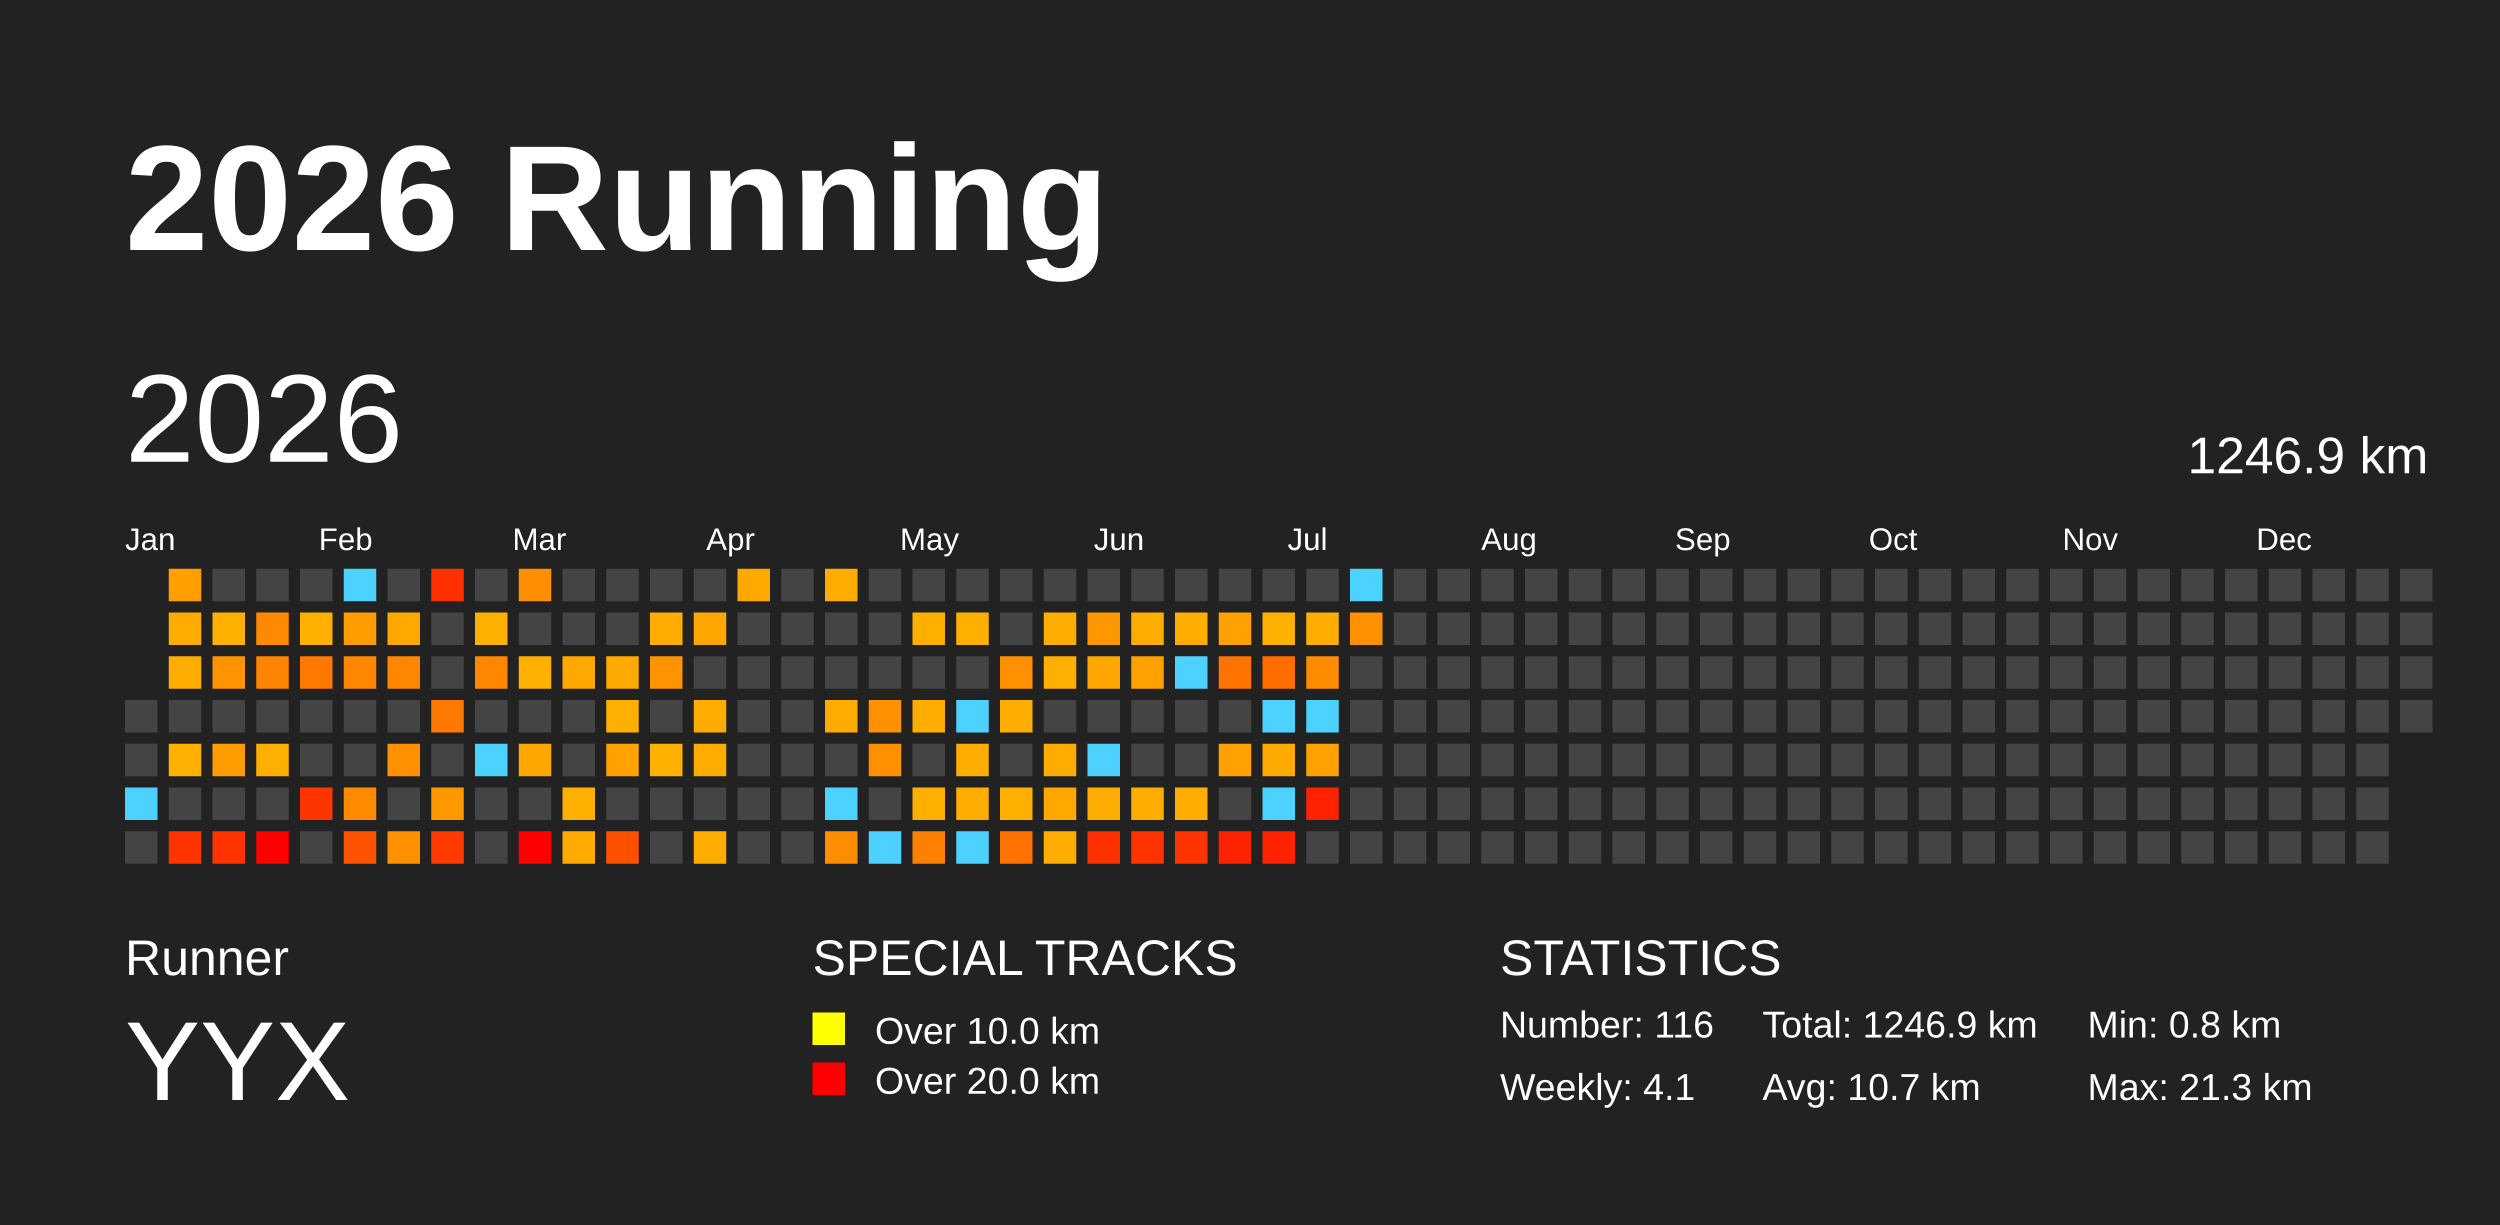
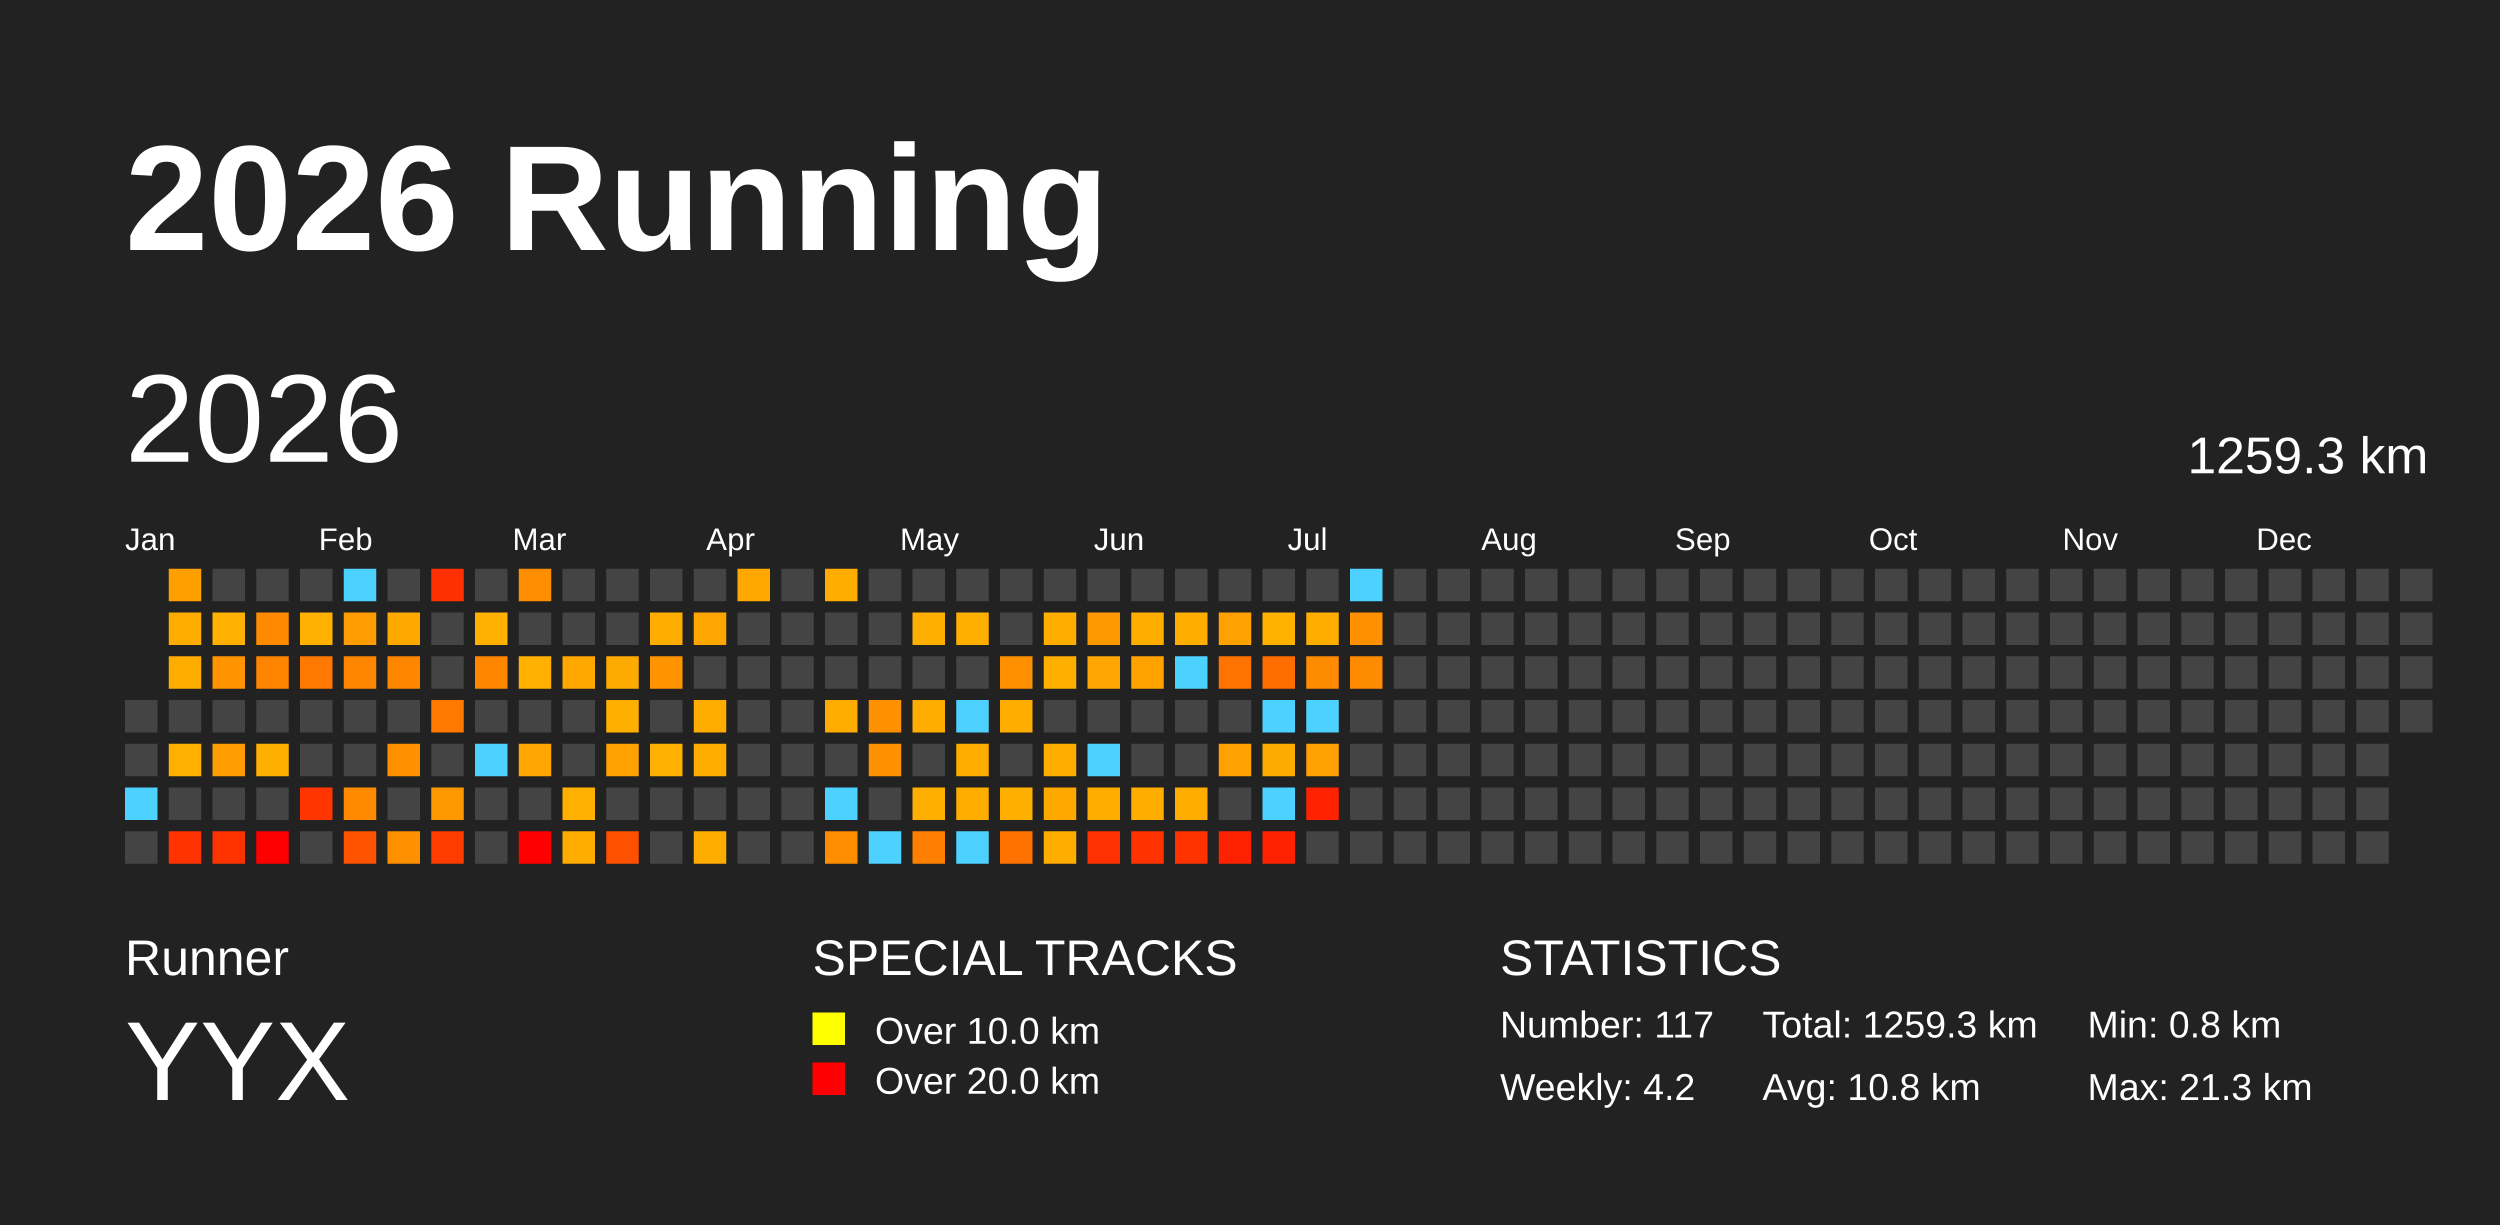
<svg xmlns="http://www.w3.org/2000/svg" baseProfile="full" height="98mm" version="1.1" viewBox="0,0,200,98" width="200mm">
  <defs />
  <rect fill="#222222" height="98" width="200" x="0" y="0" />
  <text fill="#FFFFFF" style="font-size:12px; font-family:Arial; font-weight:bold;" x="10" y="20">2026 Running</text>
  <text fill="#FFFFFF" style="font-size:4px; font-family:Arial" x="10" y="78">Runner</text>
  <text fill="#FFFFFF" style="font-size:9px; font-family:Arial" x="10" y="88">YYX</text>
  <text fill="#FFFFFF" style="font-size:4px; font-family:Arial" x="65" y="78">SPECIAL TRACKS</text>
  <rect fill="yellow" height="2.6" width="2.6" x="65" y="81" />
  <text fill="#FFFFFF" style="font-size:3px; font-family:Arial" x="70" y="83.5">Over 10.0 km</text>
  <rect fill="red" height="2.6" width="2.6" x="65" y="85" />
  <text fill="#FFFFFF" style="font-size:3px; font-family:Arial" x="70" y="87.5">Over 20.0 km</text>
  <text fill="#FFFFFF" style="font-size:4px; font-family:Arial" x="120" y="78">STATISTICS</text>
-   <text fill="#FFFFFF" style="font-size:3px; font-family:Arial" x="120" y="83">Number: 116</text>
-   <text fill="#FFFFFF" style="font-size:3px; font-family:Arial" x="120" y="88">Weekly: 4.1</text>
-   <text fill="#FFFFFF" style="font-size:3px; font-family:Arial" x="141" y="83">Total: 1246.9 km</text>
-   <text fill="#FFFFFF" style="font-size:3px; font-family:Arial" x="141" y="88">Avg: 10.7 km</text>
+   <text fill="#FFFFFF" style="font-size:3px; font-family:Arial" x="120" y="83">Number: 117</text>
+   <text fill="#FFFFFF" style="font-size:3px; font-family:Arial" x="120" y="88">Weekly: 4.2</text>
+   <text fill="#FFFFFF" style="font-size:3px; font-family:Arial" x="141" y="83">Total: 1259.3 km</text>
+   <text fill="#FFFFFF" style="font-size:3px; font-family:Arial" x="141" y="88">Avg: 10.8 km</text>
  <text fill="#FFFFFF" style="font-size:3px; font-family:Arial" x="167" y="83">Min: 0.8 km</text>
  <text fill="#FFFFFF" style="font-size:3px; font-family:Arial" x="167" y="88">Max: 21.3 km</text>
  <text dominant-baseline="hanging" fill="#FFFFFF" style="font-size:10.0px; font-family:Arial;" x="10" y="30">2026</text>
-   <text dominant-baseline="hanging" fill="#FFFFFF" style="font-size:4.125px; font-family:Arial;" x="175" y="35">1246.9 km</text>
+   <text dominant-baseline="hanging" fill="#FFFFFF" style="font-size:4.125px; font-family:Arial;" x="175" y="35">1259.3 km</text>
  <text fill="#FFFFFF" style="font-size:2.5px; font-family:Arial" x="10.0" y="44">Jan</text>
  <text fill="#FFFFFF" style="font-size:2.5px; font-family:Arial" x="25.5" y="44">Feb</text>
  <text fill="#FFFFFF" style="font-size:2.5px; font-family:Arial" x="41.0" y="44">Mar</text>
  <text fill="#FFFFFF" style="font-size:2.5px; font-family:Arial" x="56.5" y="44">Apr</text>
  <text fill="#FFFFFF" style="font-size:2.5px; font-family:Arial" x="72.0" y="44">May</text>
  <text fill="#FFFFFF" style="font-size:2.5px; font-family:Arial" x="87.5" y="44">Jun</text>
  <text fill="#FFFFFF" style="font-size:2.5px; font-family:Arial" x="103.0" y="44">Jul</text>
  <text fill="#FFFFFF" style="font-size:2.5px; font-family:Arial" x="118.5" y="44">Aug</text>
  <text fill="#FFFFFF" style="font-size:2.5px; font-family:Arial" x="134.0" y="44">Sep</text>
  <text fill="#FFFFFF" style="font-size:2.5px; font-family:Arial" x="149.5" y="44">Oct</text>
  <text fill="#FFFFFF" style="font-size:2.5px; font-family:Arial" x="165.0" y="44">Nov</text>
  <text fill="#FFFFFF" style="font-size:2.5px; font-family:Arial" x="180.5" y="44">Dec</text>
  <rect fill="#444444" height="2.6" width="2.6" x="10.0" y="56.0" />
  <rect fill="#444444" height="2.6" width="2.6" x="10.0" y="59.5" />
  <rect fill="#4dd2ff" height="2.6" width="2.6" x="10.0" y="63.0" />
  <rect fill="#444444" height="2.6" width="2.6" x="10.0" y="66.5" />
  <rect fill="#ffa000" height="2.6" width="2.6" x="13.5" y="45.5" />
  <rect fill="#ffac00" height="2.6" width="2.6" x="13.5" y="49.0" />
  <rect fill="#ffac00" height="2.6" width="2.6" x="13.5" y="52.5" />
  <rect fill="#444444" height="2.6" width="2.6" x="13.5" y="56.0" />
  <rect fill="#ffb000" height="2.6" width="2.6" x="13.5" y="59.5" />
  <rect fill="#444444" height="2.6" width="2.6" x="13.5" y="63.0" />
  <rect fill="#ff3300" height="2.6" width="2.6" x="13.5" y="66.5" />
  <rect fill="#444444" height="2.6" width="2.6" x="17.0" y="45.5" />
  <rect fill="#ffb000" height="2.6" width="2.6" x="17.0" y="49.0" />
  <rect fill="#ff9400" height="2.6" width="2.6" x="17.0" y="52.5" />
  <rect fill="#444444" height="2.6" width="2.6" x="17.0" y="56.0" />
  <rect fill="#ff9d00" height="2.6" width="2.6" x="17.0" y="59.5" />
  <rect fill="#444444" height="2.6" width="2.6" x="17.0" y="63.0" />
  <rect fill="#ff3300" height="2.6" width="2.6" x="17.0" y="66.5" />
  <rect fill="#444444" height="2.6" width="2.6" x="20.5" y="45.5" />
  <rect fill="#ff8900" height="2.6" width="2.6" x="20.5" y="49.0" />
  <rect fill="#ff8500" height="2.6" width="2.6" x="20.5" y="52.5" />
  <rect fill="#444444" height="2.6" width="2.6" x="20.5" y="56.0" />
  <rect fill="#ffaf00" height="2.6" width="2.6" x="20.5" y="59.5" />
  <rect fill="#444444" height="2.6" width="2.6" x="20.5" y="63.0" />
  <rect fill="red" height="2.6" width="2.6" x="20.5" y="66.5" />
  <rect fill="#444444" height="2.6" width="2.6" x="24.0" y="45.5" />
  <rect fill="#ffb000" height="2.6" width="2.6" x="24.0" y="49.0" />
  <rect fill="#ff7800" height="2.6" width="2.6" x="24.0" y="52.5" />
  <rect fill="#444444" height="2.6" width="2.6" x="24.0" y="56.0" />
  <rect fill="#444444" height="2.6" width="2.6" x="24.0" y="59.5" />
  <rect fill="#ff3500" height="2.6" width="2.6" x="24.0" y="63.0" />
  <rect fill="#444444" height="2.6" width="2.6" x="24.0" y="66.5" />
  <rect fill="#4dd2ff" height="2.6" width="2.6" x="27.5" y="45.5" />
  <rect fill="#ff9c00" height="2.6" width="2.6" x="27.5" y="49.0" />
  <rect fill="#ff8600" height="2.6" width="2.6" x="27.5" y="52.5" />
  <rect fill="#444444" height="2.6" width="2.6" x="27.5" y="56.0" />
  <rect fill="#444444" height="2.6" width="2.6" x="27.5" y="59.5" />
  <rect fill="#ff8a00" height="2.6" width="2.6" x="27.5" y="63.0" />
  <rect fill="#ff5300" height="2.6" width="2.6" x="27.5" y="66.5" />
  <rect fill="#444444" height="2.6" width="2.6" x="31.0" y="45.5" />
  <rect fill="#ffa800" height="2.6" width="2.6" x="31.0" y="49.0" />
  <rect fill="#ff8700" height="2.6" width="2.6" x="31.0" y="52.5" />
  <rect fill="#444444" height="2.6" width="2.6" x="31.0" y="56.0" />
  <rect fill="#ff9100" height="2.6" width="2.6" x="31.0" y="59.5" />
  <rect fill="#444444" height="2.6" width="2.6" x="31.0" y="63.0" />
  <rect fill="#ff9000" height="2.6" width="2.6" x="31.0" y="66.5" />
  <rect fill="#ff2f00" height="2.6" width="2.6" x="34.5" y="45.5" />
  <rect fill="#444444" height="2.6" width="2.6" x="34.5" y="49.0" />
  <rect fill="#444444" height="2.6" width="2.6" x="34.5" y="52.5" />
  <rect fill="#ff7900" height="2.6" width="2.6" x="34.5" y="56.0" />
  <rect fill="#444444" height="2.6" width="2.6" x="34.5" y="59.5" />
  <rect fill="#ff9700" height="2.6" width="2.6" x="34.5" y="63.0" />
  <rect fill="#ff3b00" height="2.6" width="2.6" x="34.5" y="66.5" />
  <rect fill="#444444" height="2.6" width="2.6" x="38.0" y="45.5" />
  <rect fill="#ffb000" height="2.6" width="2.6" x="38.0" y="49.0" />
  <rect fill="#ff8700" height="2.6" width="2.6" x="38.0" y="52.5" />
  <rect fill="#444444" height="2.6" width="2.6" x="38.0" y="56.0" />
  <rect fill="#4dd2ff" height="2.6" width="2.6" x="38.0" y="59.5" />
  <rect fill="#444444" height="2.6" width="2.6" x="38.0" y="63.0" />
  <rect fill="#444444" height="2.6" width="2.6" x="38.0" y="66.5" />
  <rect fill="#ff8f00" height="2.6" width="2.6" x="41.5" y="45.5" />
  <rect fill="#444444" height="2.6" width="2.6" x="41.5" y="49.0" />
  <rect fill="#ffb000" height="2.6" width="2.6" x="41.5" y="52.5" />
  <rect fill="#444444" height="2.6" width="2.6" x="41.5" y="56.0" />
  <rect fill="#ffa600" height="2.6" width="2.6" x="41.5" y="59.5" />
  <rect fill="#444444" height="2.6" width="2.6" x="41.5" y="63.0" />
  <rect fill="red" height="2.6" width="2.6" x="41.5" y="66.5" />
  <rect fill="#444444" height="2.6" width="2.6" x="45.0" y="45.5" />
  <rect fill="#444444" height="2.6" width="2.6" x="45.0" y="49.0" />
  <rect fill="#ffa800" height="2.6" width="2.6" x="45.0" y="52.5" />
  <rect fill="#444444" height="2.6" width="2.6" x="45.0" y="56.0" />
  <rect fill="#444444" height="2.6" width="2.6" x="45.0" y="59.5" />
  <rect fill="#ffb000" height="2.6" width="2.6" x="45.0" y="63.0" />
  <rect fill="#ffab00" height="2.6" width="2.6" x="45.0" y="66.5" />
  <rect fill="#444444" height="2.6" width="2.6" x="48.5" y="45.5" />
  <rect fill="#444444" height="2.6" width="2.6" x="48.5" y="49.0" />
  <rect fill="#ffaa00" height="2.6" width="2.6" x="48.5" y="52.5" />
  <rect fill="#ffaf00" height="2.6" width="2.6" x="48.5" y="56.0" />
  <rect fill="#ffa100" height="2.6" width="2.6" x="48.5" y="59.5" />
  <rect fill="#444444" height="2.6" width="2.6" x="48.5" y="63.0" />
  <rect fill="#ff5000" height="2.6" width="2.6" x="48.5" y="66.5" />
  <rect fill="#444444" height="2.6" width="2.6" x="52.0" y="45.5" />
  <rect fill="#ffad00" height="2.6" width="2.6" x="52.0" y="49.0" />
  <rect fill="#ff9400" height="2.6" width="2.6" x="52.0" y="52.5" />
  <rect fill="#444444" height="2.6" width="2.6" x="52.0" y="56.0" />
  <rect fill="#ffb000" height="2.6" width="2.6" x="52.0" y="59.5" />
  <rect fill="#444444" height="2.6" width="2.6" x="52.0" y="63.0" />
  <rect fill="#444444" height="2.6" width="2.6" x="52.0" y="66.5" />
  <rect fill="#444444" height="2.6" width="2.6" x="55.5" y="45.5" />
  <rect fill="#ffa700" height="2.6" width="2.6" x="55.5" y="49.0" />
  <rect fill="#444444" height="2.6" width="2.6" x="55.5" y="52.5" />
  <rect fill="#ffac00" height="2.6" width="2.6" x="55.5" y="56.0" />
  <rect fill="#ffac00" height="2.6" width="2.6" x="55.5" y="59.5" />
  <rect fill="#444444" height="2.6" width="2.6" x="55.5" y="63.0" />
  <rect fill="#ffac00" height="2.6" width="2.6" x="55.5" y="66.5" />
  <rect fill="#ffa900" height="2.6" width="2.6" x="59.0" y="45.5" />
  <rect fill="#444444" height="2.6" width="2.6" x="59.0" y="49.0" />
  <rect fill="#444444" height="2.6" width="2.6" x="59.0" y="52.5" />
  <rect fill="#444444" height="2.6" width="2.6" x="59.0" y="56.0" />
  <rect fill="#444444" height="2.6" width="2.6" x="59.0" y="59.5" />
  <rect fill="#444444" height="2.6" width="2.6" x="59.0" y="63.0" />
  <rect fill="#444444" height="2.6" width="2.6" x="59.0" y="66.5" />
  <rect fill="#444444" height="2.6" width="2.6" x="62.5" y="45.5" />
  <rect fill="#444444" height="2.6" width="2.6" x="62.5" y="49.0" />
  <rect fill="#444444" height="2.6" width="2.6" x="62.5" y="52.5" />
  <rect fill="#444444" height="2.6" width="2.6" x="62.5" y="56.0" />
  <rect fill="#444444" height="2.6" width="2.6" x="62.5" y="59.5" />
  <rect fill="#444444" height="2.6" width="2.6" x="62.5" y="63.0" />
  <rect fill="#444444" height="2.6" width="2.6" x="62.5" y="66.5" />
  <rect fill="#ffac00" height="2.6" width="2.6" x="66.0" y="45.5" />
  <rect fill="#444444" height="2.6" width="2.6" x="66.0" y="49.0" />
  <rect fill="#444444" height="2.6" width="2.6" x="66.0" y="52.5" />
  <rect fill="#ffac00" height="2.6" width="2.6" x="66.0" y="56.0" />
  <rect fill="#444444" height="2.6" width="2.6" x="66.0" y="59.5" />
  <rect fill="#4dd2ff" height="2.6" width="2.6" x="66.0" y="63.0" />
  <rect fill="#ff8d00" height="2.6" width="2.6" x="66.0" y="66.5" />
  <rect fill="#444444" height="2.6" width="2.6" x="69.5" y="45.5" />
  <rect fill="#444444" height="2.6" width="2.6" x="69.5" y="49.0" />
  <rect fill="#444444" height="2.6" width="2.6" x="69.5" y="52.5" />
  <rect fill="#ff9100" height="2.6" width="2.6" x="69.5" y="56.0" />
  <rect fill="#ff9000" height="2.6" width="2.6" x="69.5" y="59.5" />
  <rect fill="#444444" height="2.6" width="2.6" x="69.5" y="63.0" />
  <rect fill="#4dd2ff" height="2.6" width="2.6" x="69.5" y="66.5" />
  <rect fill="#444444" height="2.6" width="2.6" x="73.0" y="45.5" />
  <rect fill="#ffaf00" height="2.6" width="2.6" x="73.0" y="49.0" />
  <rect fill="#444444" height="2.6" width="2.6" x="73.0" y="52.5" />
  <rect fill="#ffae00" height="2.6" width="2.6" x="73.0" y="56.0" />
  <rect fill="#444444" height="2.6" width="2.6" x="73.0" y="59.5" />
  <rect fill="#ffaf00" height="2.6" width="2.6" x="73.0" y="63.0" />
  <rect fill="#ff8000" height="2.6" width="2.6" x="73.0" y="66.5" />
  <rect fill="#444444" height="2.6" width="2.6" x="76.5" y="45.5" />
  <rect fill="#ffaf00" height="2.6" width="2.6" x="76.5" y="49.0" />
  <rect fill="#444444" height="2.6" width="2.6" x="76.5" y="52.5" />
  <rect fill="#4dd2ff" height="2.6" width="2.6" x="76.5" y="56.0" />
  <rect fill="#ffae00" height="2.6" width="2.6" x="76.5" y="59.5" />
  <rect fill="#ffae00" height="2.6" width="2.6" x="76.5" y="63.0" />
  <rect fill="#4dd2ff" height="2.6" width="2.6" x="76.5" y="66.5" />
  <rect fill="#444444" height="2.6" width="2.6" x="80.0" y="45.5" />
  <rect fill="#444444" height="2.6" width="2.6" x="80.0" y="49.0" />
  <rect fill="#ff9000" height="2.6" width="2.6" x="80.0" y="52.5" />
  <rect fill="#ffad00" height="2.6" width="2.6" x="80.0" y="56.0" />
  <rect fill="#444444" height="2.6" width="2.6" x="80.0" y="59.5" />
  <rect fill="#ffaf00" height="2.6" width="2.6" x="80.0" y="63.0" />
  <rect fill="#ff7200" height="2.6" width="2.6" x="80.0" y="66.5" />
  <rect fill="#444444" height="2.6" width="2.6" x="83.5" y="45.5" />
  <rect fill="#ffae00" height="2.6" width="2.6" x="83.5" y="49.0" />
  <rect fill="#ffaf00" height="2.6" width="2.6" x="83.5" y="52.5" />
  <rect fill="#444444" height="2.6" width="2.6" x="83.5" y="56.0" />
  <rect fill="#ffac00" height="2.6" width="2.6" x="83.5" y="59.5" />
  <rect fill="#ffa800" height="2.6" width="2.6" x="83.5" y="63.0" />
  <rect fill="#ffad00" height="2.6" width="2.6" x="83.5" y="66.5" />
  <rect fill="#444444" height="2.6" width="2.6" x="87.0" y="45.5" />
  <rect fill="#ff9700" height="2.6" width="2.6" x="87.0" y="49.0" />
  <rect fill="#ffa700" height="2.6" width="2.6" x="87.0" y="52.5" />
  <rect fill="#444444" height="2.6" width="2.6" x="87.0" y="56.0" />
  <rect fill="#4dd2ff" height="2.6" width="2.6" x="87.0" y="59.5" />
  <rect fill="#ffad00" height="2.6" width="2.6" x="87.0" y="63.0" />
  <rect fill="#ff3100" height="2.6" width="2.6" x="87.0" y="66.5" />
  <rect fill="#444444" height="2.6" width="2.6" x="90.5" y="45.5" />
  <rect fill="#ffae00" height="2.6" width="2.6" x="90.5" y="49.0" />
  <rect fill="#ffa200" height="2.6" width="2.6" x="90.5" y="52.5" />
  <rect fill="#444444" height="2.6" width="2.6" x="90.5" y="56.0" />
  <rect fill="#444444" height="2.6" width="2.6" x="90.5" y="59.5" />
  <rect fill="#ffad00" height="2.6" width="2.6" x="90.5" y="63.0" />
  <rect fill="#ff3200" height="2.6" width="2.6" x="90.5" y="66.5" />
  <rect fill="#444444" height="2.6" width="2.6" x="94.0" y="45.5" />
  <rect fill="#ffae00" height="2.6" width="2.6" x="94.0" y="49.0" />
  <rect fill="#4dd2ff" height="2.6" width="2.6" x="94.0" y="52.5" />
  <rect fill="#444444" height="2.6" width="2.6" x="94.0" y="56.0" />
  <rect fill="#444444" height="2.6" width="2.6" x="94.0" y="59.5" />
  <rect fill="#ffad00" height="2.6" width="2.6" x="94.0" y="63.0" />
  <rect fill="#ff3300" height="2.6" width="2.6" x="94.0" y="66.5" />
  <rect fill="#444444" height="2.6" width="2.6" x="97.5" y="45.5" />
  <rect fill="#ffa100" height="2.6" width="2.6" x="97.5" y="49.0" />
  <rect fill="#ff7400" height="2.6" width="2.6" x="97.5" y="52.5" />
  <rect fill="#444444" height="2.6" width="2.6" x="97.5" y="56.0" />
  <rect fill="#ffa100" height="2.6" width="2.6" x="97.5" y="59.5" />
  <rect fill="#444444" height="2.6" width="2.6" x="97.5" y="63.0" />
  <rect fill="#ff2200" height="2.6" width="2.6" x="97.5" y="66.5" />
  <rect fill="#444444" height="2.6" width="2.6" x="101.0" y="45.5" />
  <rect fill="#ffb100" height="2.6" width="2.6" x="101.0" y="49.0" />
  <rect fill="#ff6c00" height="2.6" width="2.6" x="101.0" y="52.5" />
  <rect fill="#4dd2ff" height="2.6" width="2.6" x="101.0" y="56.0" />
  <rect fill="#ffaa00" height="2.6" width="2.6" x="101.0" y="59.5" />
  <rect fill="#4dd2ff" height="2.6" width="2.6" x="101.0" y="63.0" />
  <rect fill="#ff2200" height="2.6" width="2.6" x="101.0" y="66.5" />
  <rect fill="#444444" height="2.6" width="2.6" x="104.5" y="45.5" />
  <rect fill="#ffae00" height="2.6" width="2.6" x="104.5" y="49.0" />
  <rect fill="#ff8c00" height="2.6" width="2.6" x="104.5" y="52.5" />
  <rect fill="#4dd2ff" height="2.6" width="2.6" x="104.5" y="56.0" />
  <rect fill="#ffa100" height="2.6" width="2.6" x="104.5" y="59.5" />
  <rect fill="#ff2200" height="2.6" width="2.6" x="104.5" y="63.0" />
  <rect fill="#444444" height="2.6" width="2.6" x="104.5" y="66.5" />
  <rect fill="#4dd2ff" height="2.6" width="2.6" x="108.0" y="45.5" />
  <rect fill="#ff9100" height="2.6" width="2.6" x="108.0" y="49.0" />
-   <rect fill="#444444" height="2.6" width="2.6" x="108.0" y="52.5" />
+   <rect fill="#ff8b00" height="2.6" width="2.6" x="108.0" y="52.5" />
  <rect fill="#444444" height="2.6" width="2.6" x="108.0" y="56.0" />
  <rect fill="#444444" height="2.6" width="2.6" x="108.0" y="59.5" />
  <rect fill="#444444" height="2.6" width="2.6" x="108.0" y="63.0" />
  <rect fill="#444444" height="2.6" width="2.6" x="108.0" y="66.5" />
  <rect fill="#444444" height="2.6" width="2.6" x="111.5" y="45.5" />
  <rect fill="#444444" height="2.6" width="2.6" x="111.5" y="49.0" />
  <rect fill="#444444" height="2.6" width="2.6" x="111.5" y="52.5" />
  <rect fill="#444444" height="2.6" width="2.6" x="111.5" y="56.0" />
  <rect fill="#444444" height="2.6" width="2.6" x="111.5" y="59.5" />
  <rect fill="#444444" height="2.6" width="2.6" x="111.5" y="63.0" />
  <rect fill="#444444" height="2.6" width="2.6" x="111.5" y="66.5" />
  <rect fill="#444444" height="2.6" width="2.6" x="115.0" y="45.5" />
  <rect fill="#444444" height="2.6" width="2.6" x="115.0" y="49.0" />
  <rect fill="#444444" height="2.6" width="2.6" x="115.0" y="52.5" />
  <rect fill="#444444" height="2.6" width="2.6" x="115.0" y="56.0" />
  <rect fill="#444444" height="2.6" width="2.6" x="115.0" y="59.5" />
  <rect fill="#444444" height="2.6" width="2.6" x="115.0" y="63.0" />
  <rect fill="#444444" height="2.6" width="2.6" x="115.0" y="66.5" />
  <rect fill="#444444" height="2.6" width="2.6" x="118.5" y="45.5" />
  <rect fill="#444444" height="2.6" width="2.6" x="118.5" y="49.0" />
  <rect fill="#444444" height="2.6" width="2.6" x="118.5" y="52.5" />
  <rect fill="#444444" height="2.6" width="2.6" x="118.5" y="56.0" />
  <rect fill="#444444" height="2.6" width="2.6" x="118.5" y="59.5" />
  <rect fill="#444444" height="2.6" width="2.6" x="118.5" y="63.0" />
  <rect fill="#444444" height="2.6" width="2.6" x="118.5" y="66.5" />
  <rect fill="#444444" height="2.6" width="2.6" x="122.0" y="45.5" />
  <rect fill="#444444" height="2.6" width="2.6" x="122.0" y="49.0" />
  <rect fill="#444444" height="2.6" width="2.6" x="122.0" y="52.5" />
  <rect fill="#444444" height="2.6" width="2.6" x="122.0" y="56.0" />
  <rect fill="#444444" height="2.6" width="2.6" x="122.0" y="59.5" />
  <rect fill="#444444" height="2.6" width="2.6" x="122.0" y="63.0" />
  <rect fill="#444444" height="2.6" width="2.6" x="122.0" y="66.5" />
  <rect fill="#444444" height="2.6" width="2.6" x="125.5" y="45.5" />
  <rect fill="#444444" height="2.6" width="2.6" x="125.5" y="49.0" />
  <rect fill="#444444" height="2.6" width="2.6" x="125.5" y="52.5" />
  <rect fill="#444444" height="2.6" width="2.6" x="125.5" y="56.0" />
  <rect fill="#444444" height="2.6" width="2.6" x="125.5" y="59.5" />
  <rect fill="#444444" height="2.6" width="2.6" x="125.5" y="63.0" />
  <rect fill="#444444" height="2.6" width="2.6" x="125.5" y="66.5" />
  <rect fill="#444444" height="2.6" width="2.6" x="129.0" y="45.5" />
  <rect fill="#444444" height="2.6" width="2.6" x="129.0" y="49.0" />
  <rect fill="#444444" height="2.6" width="2.6" x="129.0" y="52.5" />
  <rect fill="#444444" height="2.6" width="2.6" x="129.0" y="56.0" />
  <rect fill="#444444" height="2.6" width="2.6" x="129.0" y="59.5" />
  <rect fill="#444444" height="2.6" width="2.6" x="129.0" y="63.0" />
  <rect fill="#444444" height="2.6" width="2.6" x="129.0" y="66.5" />
  <rect fill="#444444" height="2.6" width="2.6" x="132.5" y="45.5" />
  <rect fill="#444444" height="2.6" width="2.6" x="132.5" y="49.0" />
  <rect fill="#444444" height="2.6" width="2.6" x="132.5" y="52.5" />
  <rect fill="#444444" height="2.6" width="2.6" x="132.5" y="56.0" />
  <rect fill="#444444" height="2.6" width="2.6" x="132.5" y="59.5" />
  <rect fill="#444444" height="2.6" width="2.6" x="132.5" y="63.0" />
  <rect fill="#444444" height="2.6" width="2.6" x="132.5" y="66.5" />
  <rect fill="#444444" height="2.6" width="2.6" x="136.0" y="45.5" />
  <rect fill="#444444" height="2.6" width="2.6" x="136.0" y="49.0" />
  <rect fill="#444444" height="2.6" width="2.6" x="136.0" y="52.5" />
  <rect fill="#444444" height="2.6" width="2.6" x="136.0" y="56.0" />
  <rect fill="#444444" height="2.6" width="2.6" x="136.0" y="59.5" />
  <rect fill="#444444" height="2.6" width="2.6" x="136.0" y="63.0" />
  <rect fill="#444444" height="2.6" width="2.6" x="136.0" y="66.5" />
  <rect fill="#444444" height="2.6" width="2.6" x="139.5" y="45.5" />
  <rect fill="#444444" height="2.6" width="2.6" x="139.5" y="49.0" />
  <rect fill="#444444" height="2.6" width="2.6" x="139.5" y="52.5" />
  <rect fill="#444444" height="2.6" width="2.6" x="139.5" y="56.0" />
  <rect fill="#444444" height="2.6" width="2.6" x="139.5" y="59.5" />
  <rect fill="#444444" height="2.6" width="2.6" x="139.5" y="63.0" />
  <rect fill="#444444" height="2.6" width="2.6" x="139.5" y="66.5" />
  <rect fill="#444444" height="2.6" width="2.6" x="143.0" y="45.5" />
  <rect fill="#444444" height="2.6" width="2.6" x="143.0" y="49.0" />
  <rect fill="#444444" height="2.6" width="2.6" x="143.0" y="52.5" />
  <rect fill="#444444" height="2.6" width="2.6" x="143.0" y="56.0" />
  <rect fill="#444444" height="2.6" width="2.6" x="143.0" y="59.5" />
  <rect fill="#444444" height="2.6" width="2.6" x="143.0" y="63.0" />
  <rect fill="#444444" height="2.6" width="2.6" x="143.0" y="66.5" />
  <rect fill="#444444" height="2.6" width="2.6" x="146.5" y="45.5" />
  <rect fill="#444444" height="2.6" width="2.6" x="146.5" y="49.0" />
  <rect fill="#444444" height="2.6" width="2.6" x="146.5" y="52.5" />
  <rect fill="#444444" height="2.6" width="2.6" x="146.5" y="56.0" />
  <rect fill="#444444" height="2.6" width="2.6" x="146.5" y="59.5" />
  <rect fill="#444444" height="2.6" width="2.6" x="146.5" y="63.0" />
  <rect fill="#444444" height="2.6" width="2.6" x="146.5" y="66.5" />
  <rect fill="#444444" height="2.6" width="2.6" x="150.0" y="45.5" />
  <rect fill="#444444" height="2.6" width="2.6" x="150.0" y="49.0" />
  <rect fill="#444444" height="2.6" width="2.6" x="150.0" y="52.5" />
  <rect fill="#444444" height="2.6" width="2.6" x="150.0" y="56.0" />
  <rect fill="#444444" height="2.6" width="2.6" x="150.0" y="59.5" />
  <rect fill="#444444" height="2.6" width="2.6" x="150.0" y="63.0" />
  <rect fill="#444444" height="2.6" width="2.6" x="150.0" y="66.5" />
  <rect fill="#444444" height="2.6" width="2.6" x="153.5" y="45.5" />
  <rect fill="#444444" height="2.6" width="2.6" x="153.5" y="49.0" />
  <rect fill="#444444" height="2.6" width="2.6" x="153.5" y="52.5" />
  <rect fill="#444444" height="2.6" width="2.6" x="153.5" y="56.0" />
  <rect fill="#444444" height="2.6" width="2.6" x="153.5" y="59.5" />
  <rect fill="#444444" height="2.6" width="2.6" x="153.5" y="63.0" />
  <rect fill="#444444" height="2.6" width="2.6" x="153.5" y="66.5" />
  <rect fill="#444444" height="2.6" width="2.6" x="157.0" y="45.5" />
  <rect fill="#444444" height="2.6" width="2.6" x="157.0" y="49.0" />
  <rect fill="#444444" height="2.6" width="2.6" x="157.0" y="52.5" />
  <rect fill="#444444" height="2.6" width="2.6" x="157.0" y="56.0" />
  <rect fill="#444444" height="2.6" width="2.6" x="157.0" y="59.5" />
  <rect fill="#444444" height="2.6" width="2.6" x="157.0" y="63.0" />
  <rect fill="#444444" height="2.6" width="2.6" x="157.0" y="66.5" />
  <rect fill="#444444" height="2.6" width="2.6" x="160.5" y="45.5" />
  <rect fill="#444444" height="2.6" width="2.6" x="160.5" y="49.0" />
  <rect fill="#444444" height="2.6" width="2.6" x="160.5" y="52.5" />
  <rect fill="#444444" height="2.6" width="2.6" x="160.5" y="56.0" />
  <rect fill="#444444" height="2.6" width="2.6" x="160.5" y="59.5" />
  <rect fill="#444444" height="2.6" width="2.6" x="160.5" y="63.0" />
  <rect fill="#444444" height="2.6" width="2.6" x="160.5" y="66.5" />
  <rect fill="#444444" height="2.6" width="2.6" x="164.0" y="45.5" />
  <rect fill="#444444" height="2.6" width="2.6" x="164.0" y="49.0" />
  <rect fill="#444444" height="2.6" width="2.6" x="164.0" y="52.5" />
  <rect fill="#444444" height="2.6" width="2.6" x="164.0" y="56.0" />
  <rect fill="#444444" height="2.6" width="2.6" x="164.0" y="59.5" />
  <rect fill="#444444" height="2.6" width="2.6" x="164.0" y="63.0" />
  <rect fill="#444444" height="2.6" width="2.6" x="164.0" y="66.5" />
  <rect fill="#444444" height="2.6" width="2.6" x="167.5" y="45.5" />
  <rect fill="#444444" height="2.6" width="2.6" x="167.5" y="49.0" />
  <rect fill="#444444" height="2.6" width="2.6" x="167.5" y="52.5" />
  <rect fill="#444444" height="2.6" width="2.6" x="167.5" y="56.0" />
  <rect fill="#444444" height="2.6" width="2.6" x="167.5" y="59.5" />
  <rect fill="#444444" height="2.6" width="2.6" x="167.5" y="63.0" />
  <rect fill="#444444" height="2.6" width="2.6" x="167.5" y="66.5" />
  <rect fill="#444444" height="2.6" width="2.6" x="171.0" y="45.5" />
  <rect fill="#444444" height="2.6" width="2.6" x="171.0" y="49.0" />
  <rect fill="#444444" height="2.6" width="2.6" x="171.0" y="52.5" />
  <rect fill="#444444" height="2.6" width="2.6" x="171.0" y="56.0" />
  <rect fill="#444444" height="2.6" width="2.6" x="171.0" y="59.5" />
  <rect fill="#444444" height="2.6" width="2.6" x="171.0" y="63.0" />
  <rect fill="#444444" height="2.6" width="2.6" x="171.0" y="66.5" />
  <rect fill="#444444" height="2.6" width="2.6" x="174.5" y="45.5" />
  <rect fill="#444444" height="2.6" width="2.6" x="174.5" y="49.0" />
  <rect fill="#444444" height="2.6" width="2.6" x="174.5" y="52.5" />
  <rect fill="#444444" height="2.6" width="2.6" x="174.5" y="56.0" />
  <rect fill="#444444" height="2.6" width="2.6" x="174.5" y="59.5" />
  <rect fill="#444444" height="2.6" width="2.6" x="174.5" y="63.0" />
  <rect fill="#444444" height="2.6" width="2.6" x="174.5" y="66.5" />
  <rect fill="#444444" height="2.6" width="2.6" x="178.0" y="45.5" />
  <rect fill="#444444" height="2.6" width="2.6" x="178.0" y="49.0" />
  <rect fill="#444444" height="2.6" width="2.6" x="178.0" y="52.5" />
  <rect fill="#444444" height="2.6" width="2.6" x="178.0" y="56.0" />
  <rect fill="#444444" height="2.6" width="2.6" x="178.0" y="59.5" />
  <rect fill="#444444" height="2.6" width="2.6" x="178.0" y="63.0" />
  <rect fill="#444444" height="2.6" width="2.6" x="178.0" y="66.5" />
  <rect fill="#444444" height="2.6" width="2.6" x="181.5" y="45.5" />
  <rect fill="#444444" height="2.6" width="2.6" x="181.5" y="49.0" />
  <rect fill="#444444" height="2.6" width="2.6" x="181.5" y="52.5" />
  <rect fill="#444444" height="2.6" width="2.6" x="181.5" y="56.0" />
  <rect fill="#444444" height="2.6" width="2.6" x="181.5" y="59.5" />
  <rect fill="#444444" height="2.6" width="2.6" x="181.5" y="63.0" />
  <rect fill="#444444" height="2.6" width="2.6" x="181.5" y="66.5" />
  <rect fill="#444444" height="2.6" width="2.6" x="185.0" y="45.5" />
  <rect fill="#444444" height="2.6" width="2.6" x="185.0" y="49.0" />
  <rect fill="#444444" height="2.6" width="2.6" x="185.0" y="52.5" />
  <rect fill="#444444" height="2.6" width="2.6" x="185.0" y="56.0" />
  <rect fill="#444444" height="2.6" width="2.6" x="185.0" y="59.5" />
  <rect fill="#444444" height="2.6" width="2.6" x="185.0" y="63.0" />
  <rect fill="#444444" height="2.6" width="2.6" x="185.0" y="66.5" />
  <rect fill="#444444" height="2.6" width="2.6" x="188.5" y="45.5" />
  <rect fill="#444444" height="2.6" width="2.6" x="188.5" y="49.0" />
  <rect fill="#444444" height="2.6" width="2.6" x="188.5" y="52.5" />
  <rect fill="#444444" height="2.6" width="2.6" x="188.5" y="56.0" />
  <rect fill="#444444" height="2.6" width="2.6" x="188.5" y="59.5" />
  <rect fill="#444444" height="2.6" width="2.6" x="188.5" y="63.0" />
  <rect fill="#444444" height="2.6" width="2.6" x="188.5" y="66.5" />
  <rect fill="#444444" height="2.6" width="2.6" x="192.0" y="45.5" />
  <rect fill="#444444" height="2.6" width="2.6" x="192.0" y="49.0" />
  <rect fill="#444444" height="2.6" width="2.6" x="192.0" y="52.5" />
  <rect fill="#444444" height="2.6" width="2.6" x="192.0" y="56.0" />
</svg>
